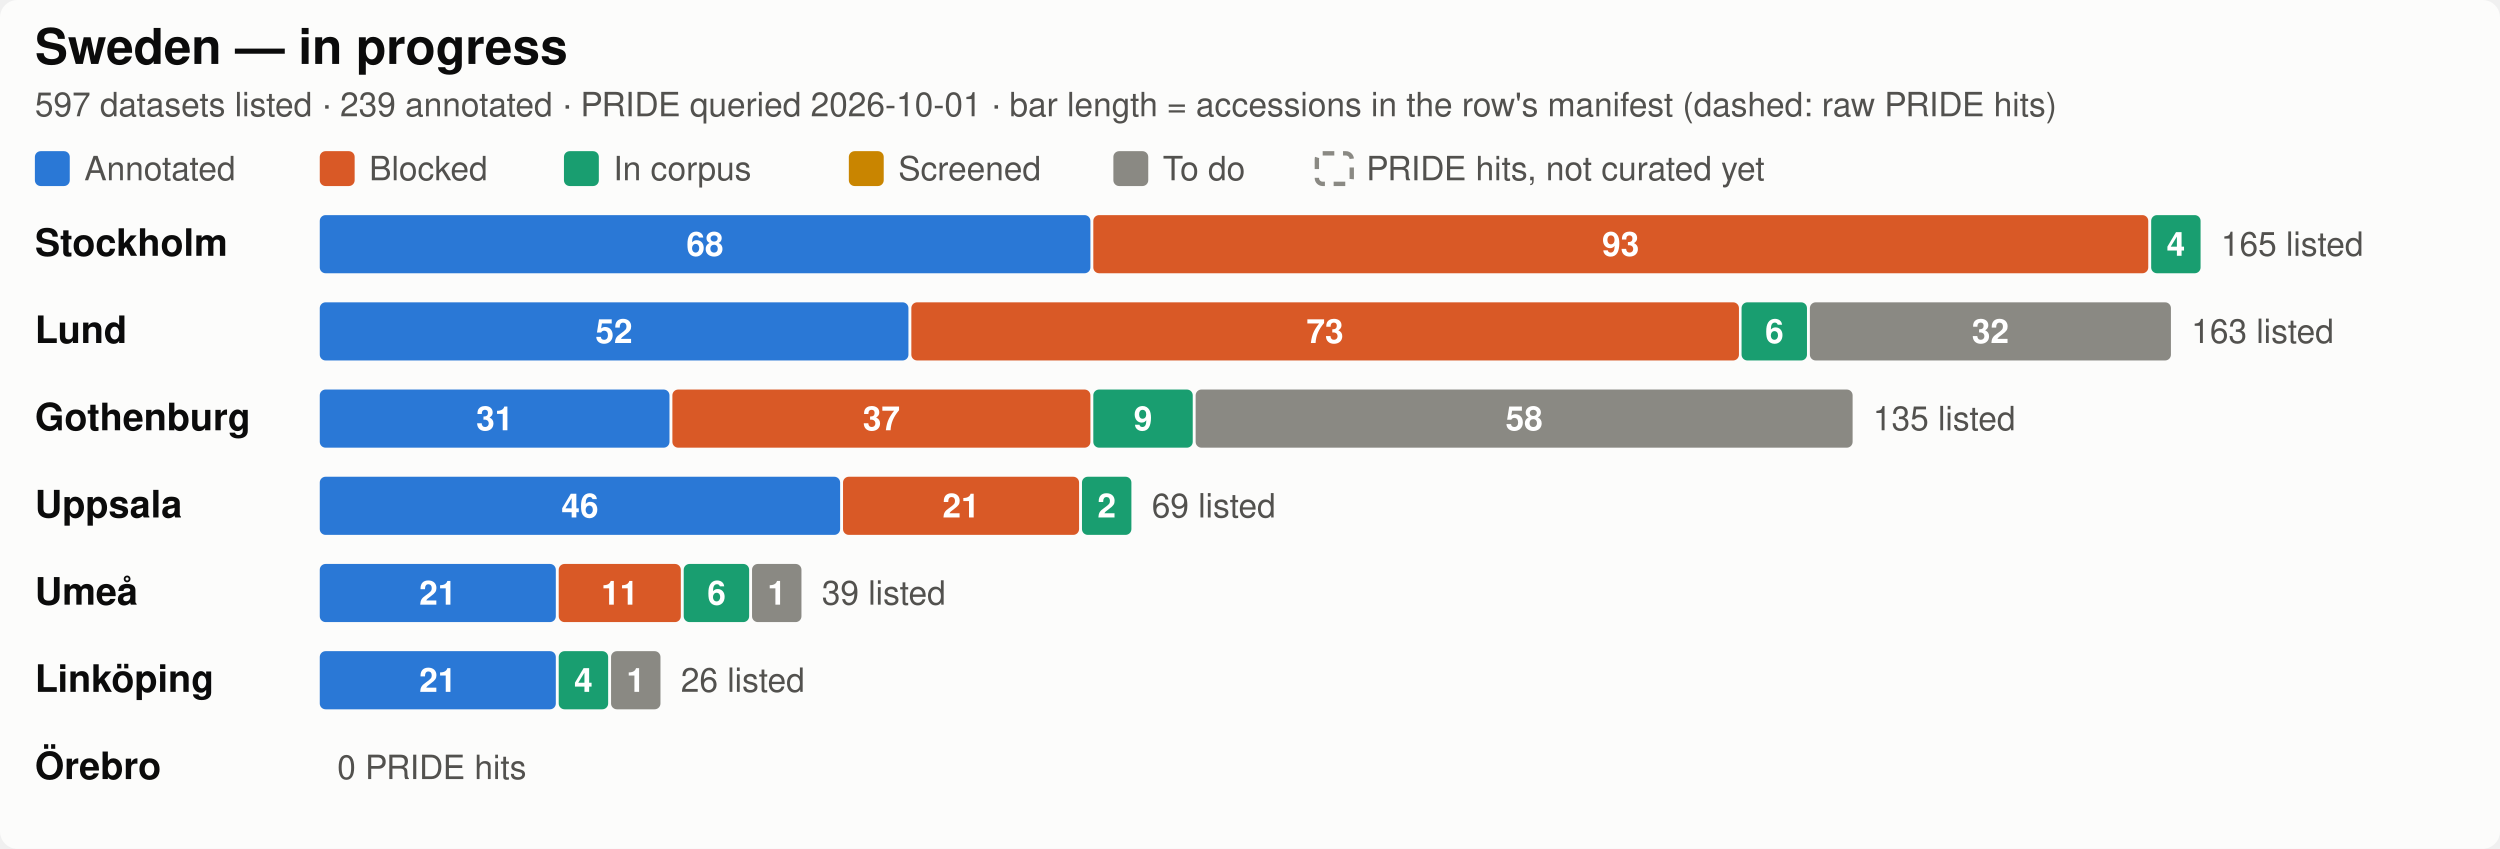
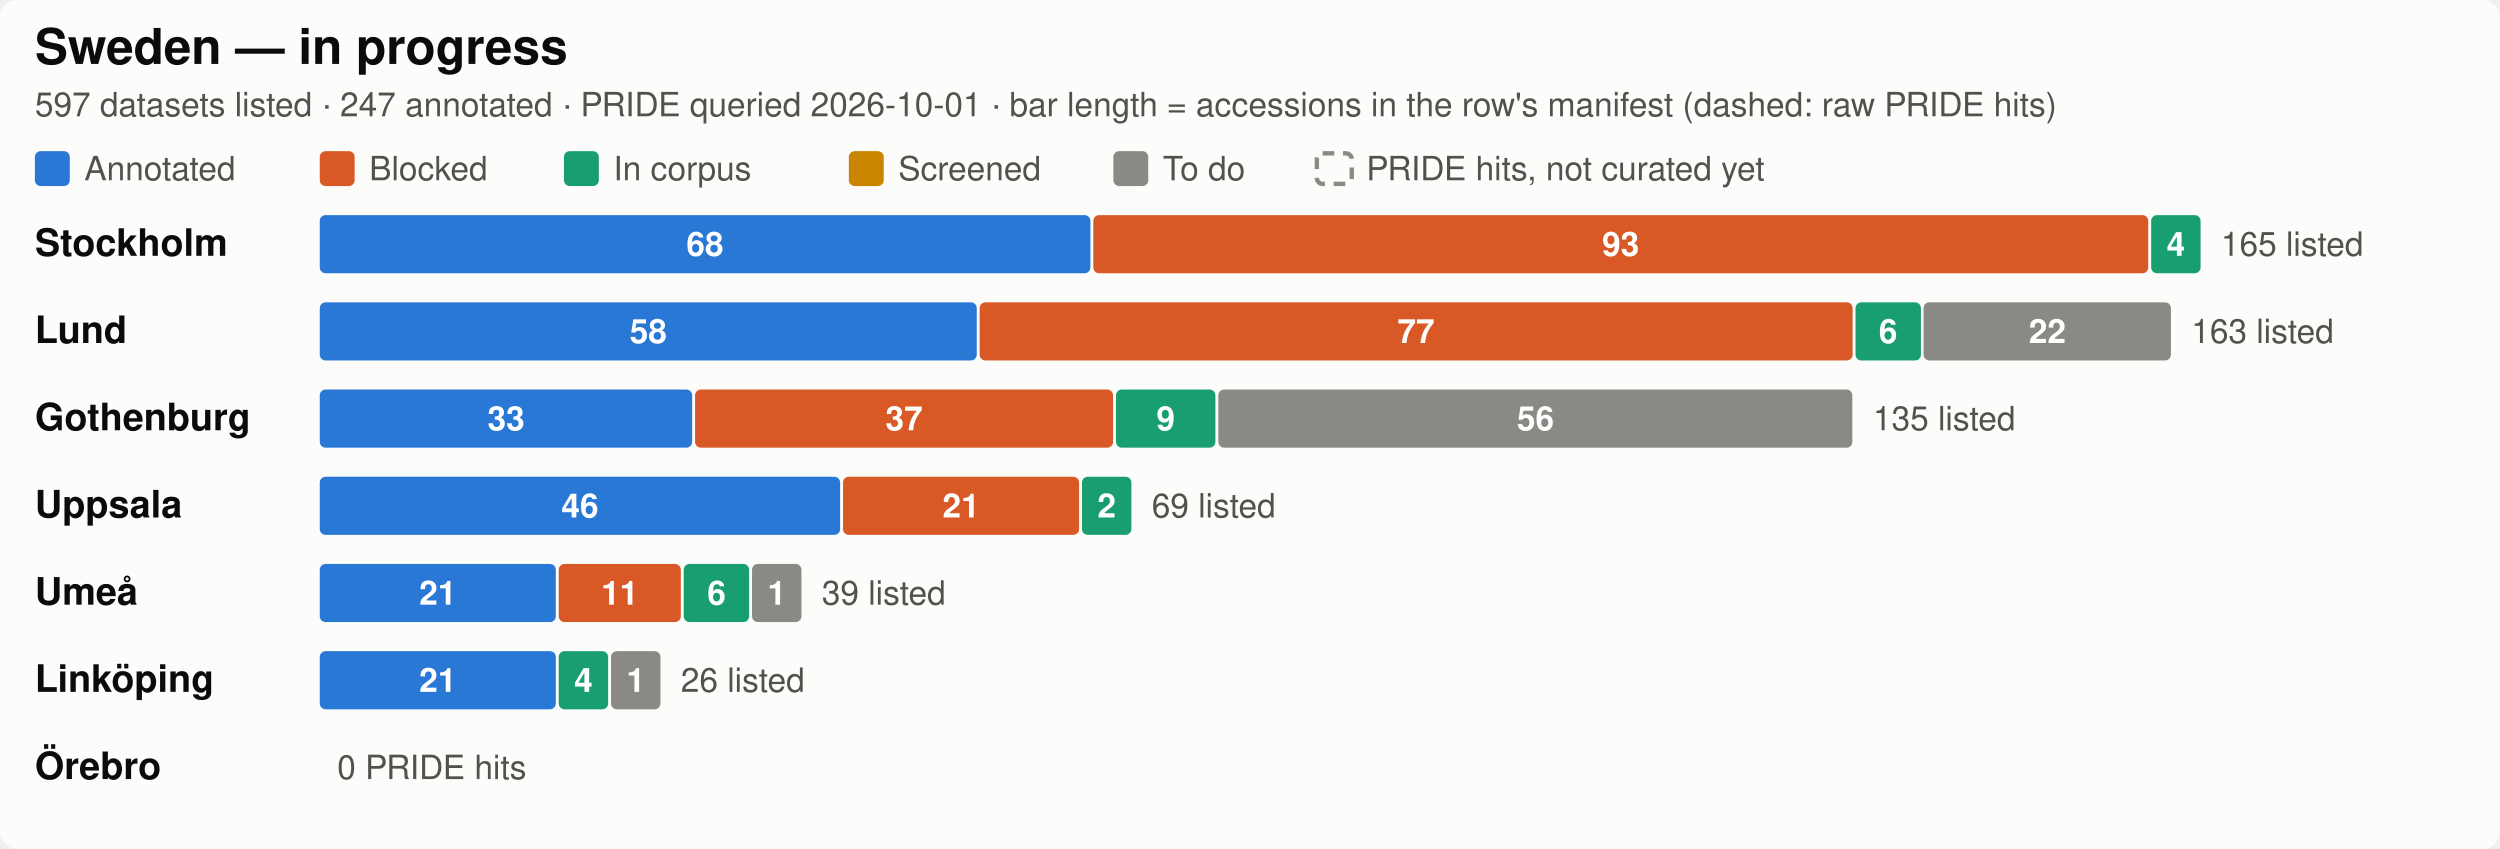
<svg xmlns="http://www.w3.org/2000/svg" width="860" height="292" viewBox="0 0 860 292" role="img" aria-label="Sweden SDRF progress by city">
  <style>
  .bg { fill: #fcfcfb; }
  .title { fill: #0b0b0b; font-size: 17px; font-weight: 600; }
  .city { fill: #0b0b0b; font-size: 13px; font-weight: 600; }
  .sub, .legend, .total { fill: #52514e; font-size: 11.5px; }
  .seg { font-size: 11.5px; font-weight: 600; fill: #ffffff; font-variant-numeric: tabular-nums; }
  .uncurated { fill: none; stroke: #8a8983; stroke-width: 1.5; stroke-dasharray: 4 3; }
  text { font-family: -apple-system, "Segoe UI", Helvetica, Arial, sans-serif; }
  .c-annotated { fill: #2a78d6; }
  .c-blocked { fill: #d95926; }
  .c-in_corpus { fill: #199e70; }
  .c-screened { fill: #c98500; }
  .c-todo { fill: #8a8983; }

  @media (prefers-color-scheme: dark) {
    .bg { fill: #1a1a19; }
    .title, .city { fill: #ffffff; }
    .sub, .legend, .total { fill: #c3c2b7; }
    .uncurated { stroke: #8f8e86; }
    .c-annotated { fill: #3987e5; }
    .c-blocked { fill: #d95926; }
    .c-in_corpus { fill: #199e70; }
    .c-screened { fill: #c98500; }
    .c-todo { fill: #6b6a65; }
  }
</style>
  <rect class="bg" width="860" height="292" rx="6" />
  <text class="title" x="12" y="22">Sweden — in progress</text>
-   <text class="sub" x="12" y="40">597 datasets listed · 239 annotated · PRIDE queried 2026-10-01 · bar length = accessions in the row's manifest (dashed: raw PRIDE hits)</text>
+   <text class="sub" x="12" y="40">597 datasets listed · 247 annotated · PRIDE queried 2026-10-01 · bar length = accessions in the row's manifest (dashed: raw PRIDE hits)</text>
  <rect class="c-annotated" fill="#2a78d6" x="12" y="52" width="12" height="12" rx="2" />
  <text class="legend" x="29" y="62">Annotated</text>
  <rect class="c-blocked" fill="#d95926" x="110" y="52" width="12" height="12" rx="2" />
  <text class="legend" x="127" y="62">Blocked</text>
  <rect class="c-in_corpus" fill="#199e70" x="194" y="52" width="12" height="12" rx="2" />
  <text class="legend" x="211" y="62">In corpus</text>
  <rect class="c-screened" fill="#c98500" x="292" y="52" width="12" height="12" rx="2" />
  <text class="legend" x="309" y="62">Screened</text>
  <rect class="c-todo" fill="#8a8983" x="383" y="52" width="12" height="12" rx="2" />
  <text class="legend" x="400" y="62">To do</text>
  <rect class="uncurated" fill="none" stroke="#8a8983" x="453" y="52.75" width="12" height="10.5" rx="2" />
  <text class="legend" x="470" y="62">PRIDE hits, not curated yet</text>
  <text class="city" x="12" y="88.0">Stockholm</text>
  <rect class="c-annotated" fill="#2a78d6" x="110.0" y="74" width="265.1" height="20" rx="2" />
  <text class="seg" x="242.5" y="88.0" text-anchor="middle">68</text>
  <rect class="c-blocked" fill="#d95926" x="376.1" y="74" width="362.9" height="20" rx="2" />
  <text class="seg" x="557.5" y="88.0" text-anchor="middle">93</text>
  <rect class="c-in_corpus" fill="#199e70" x="740.0" y="74" width="17.0" height="20" rx="2" />
  <text class="seg" x="748.5" y="88.0" text-anchor="middle">4</text>
  <text class="total" x="764.0" y="88.0">165 listed</text>
  <text class="city" x="12" y="118.0">Lund</text>
-   <rect class="c-annotated" fill="#2a78d6" x="110.0" y="104" width="202.5" height="20" rx="2" />
-   <text class="seg" x="211.2" y="118.0" text-anchor="middle">52</text>
-   <rect class="c-blocked" fill="#d95926" x="313.5" y="104" width="284.7" height="20" rx="2" />
-   <text class="seg" x="455.8" y="118.0" text-anchor="middle">73</text>
-   <rect class="c-in_corpus" fill="#199e70" x="599.1" y="104" width="22.5" height="20" rx="2" />
-   <text class="seg" x="610.4" y="118.0" text-anchor="middle">6</text>
-   <rect class="c-todo" fill="#8a8983" x="622.6" y="104" width="124.2" height="20" rx="2" />
-   <text class="seg" x="684.7" y="118.0" text-anchor="middle">32</text>
+   <rect class="c-annotated" fill="#2a78d6" x="110.0" y="104" width="226.0" height="20" rx="2" />
+   <text class="seg" x="223.0" y="118.0" text-anchor="middle">58</text>
+   <rect class="c-blocked" fill="#d95926" x="337.0" y="104" width="300.3" height="20" rx="2" />
+   <text class="seg" x="487.1" y="118.0" text-anchor="middle">77</text>
+   <rect class="c-in_corpus" fill="#199e70" x="638.3" y="104" width="22.5" height="20" rx="2" />
+   <text class="seg" x="649.5" y="118.0" text-anchor="middle">6</text>
+   <rect class="c-todo" fill="#8a8983" x="661.7" y="104" width="85.1" height="20" rx="2" />
+   <text class="seg" x="704.3" y="118.0" text-anchor="middle">22</text>
  <text class="total" x="753.8" y="118.0">163 listed</text>
  <text class="city" x="12" y="148.0">Gothenburg</text>
-   <rect class="c-annotated" fill="#2a78d6" x="110.0" y="134" width="120.3" height="20" rx="2" />
-   <text class="seg" x="170.2" y="148.0" text-anchor="middle">31</text>
-   <rect class="c-blocked" fill="#d95926" x="231.3" y="134" width="143.8" height="20" rx="2" />
-   <text class="seg" x="303.2" y="148.0" text-anchor="middle">37</text>
-   <rect class="c-in_corpus" fill="#199e70" x="376.1" y="134" width="34.2" height="20" rx="2" />
-   <text class="seg" x="393.2" y="148.0" text-anchor="middle">9</text>
-   <rect class="c-todo" fill="#8a8983" x="411.3" y="134" width="226.0" height="20" rx="2" />
-   <text class="seg" x="524.3" y="148.0" text-anchor="middle">58</text>
+   <rect class="c-annotated" fill="#2a78d6" x="110.0" y="134" width="128.1" height="20" rx="2" />
+   <text class="seg" x="174.1" y="148.0" text-anchor="middle">33</text>
+   <rect class="c-blocked" fill="#d95926" x="239.1" y="134" width="143.8" height="20" rx="2" />
+   <text class="seg" x="311.0" y="148.0" text-anchor="middle">37</text>
+   <rect class="c-in_corpus" fill="#199e70" x="383.9" y="134" width="34.2" height="20" rx="2" />
+   <text class="seg" x="401.0" y="148.0" text-anchor="middle">9</text>
+   <rect class="c-todo" fill="#8a8983" x="419.1" y="134" width="218.1" height="20" rx="2" />
+   <text class="seg" x="528.2" y="148.0" text-anchor="middle">56</text>
  <text class="total" x="644.3" y="148.0">135 listed</text>
  <text class="city" x="12" y="178.0">Uppsala</text>
  <rect class="c-annotated" fill="#2a78d6" x="110.0" y="164" width="179.0" height="20" rx="2" />
  <text class="seg" x="199.5" y="178.0" text-anchor="middle">46</text>
  <rect class="c-blocked" fill="#d95926" x="290.0" y="164" width="81.2" height="20" rx="2" />
  <text class="seg" x="330.6" y="178.0" text-anchor="middle">21</text>
  <rect class="c-in_corpus" fill="#199e70" x="372.2" y="164" width="17.0" height="20" rx="2" />
  <text class="seg" x="380.7" y="178.0" text-anchor="middle">2</text>
  <text class="total" x="396.2" y="178.0">69 listed</text>
  <text class="city" x="12" y="208.0">Umeå</text>
  <rect class="c-annotated" fill="#2a78d6" x="110.0" y="194" width="81.2" height="20" rx="2" />
  <text class="seg" x="150.6" y="208.0" text-anchor="middle">21</text>
  <rect class="c-blocked" fill="#d95926" x="192.2" y="194" width="42.0" height="20" rx="2" />
  <text class="seg" x="213.2" y="208.0" text-anchor="middle">11</text>
  <rect class="c-in_corpus" fill="#199e70" x="235.2" y="194" width="22.5" height="20" rx="2" />
  <text class="seg" x="246.5" y="208.0" text-anchor="middle">6</text>
  <rect class="c-todo" fill="#8a8983" x="258.7" y="194" width="17.0" height="20" rx="2" />
  <text class="seg" x="267.2" y="208.0" text-anchor="middle">1</text>
  <text class="total" x="282.7" y="208.0">39 listed</text>
  <text class="city" x="12" y="238.0">Linköping</text>
  <rect class="c-annotated" fill="#2a78d6" x="110.0" y="224" width="81.2" height="20" rx="2" />
  <text class="seg" x="150.6" y="238.0" text-anchor="middle">21</text>
  <rect class="c-in_corpus" fill="#199e70" x="192.2" y="224" width="17.0" height="20" rx="2" />
  <text class="seg" x="200.7" y="238.0" text-anchor="middle">4</text>
  <rect class="c-todo" fill="#8a8983" x="210.2" y="224" width="17.0" height="20" rx="2" />
  <text class="seg" x="218.7" y="238.0" text-anchor="middle">1</text>
  <text class="total" x="234.2" y="238.0">26 listed</text>
  <text class="city" x="12" y="268.0">Örebro</text>
  <text class="total" x="116.0" y="268.0">0 PRIDE hits</text>
</svg>
